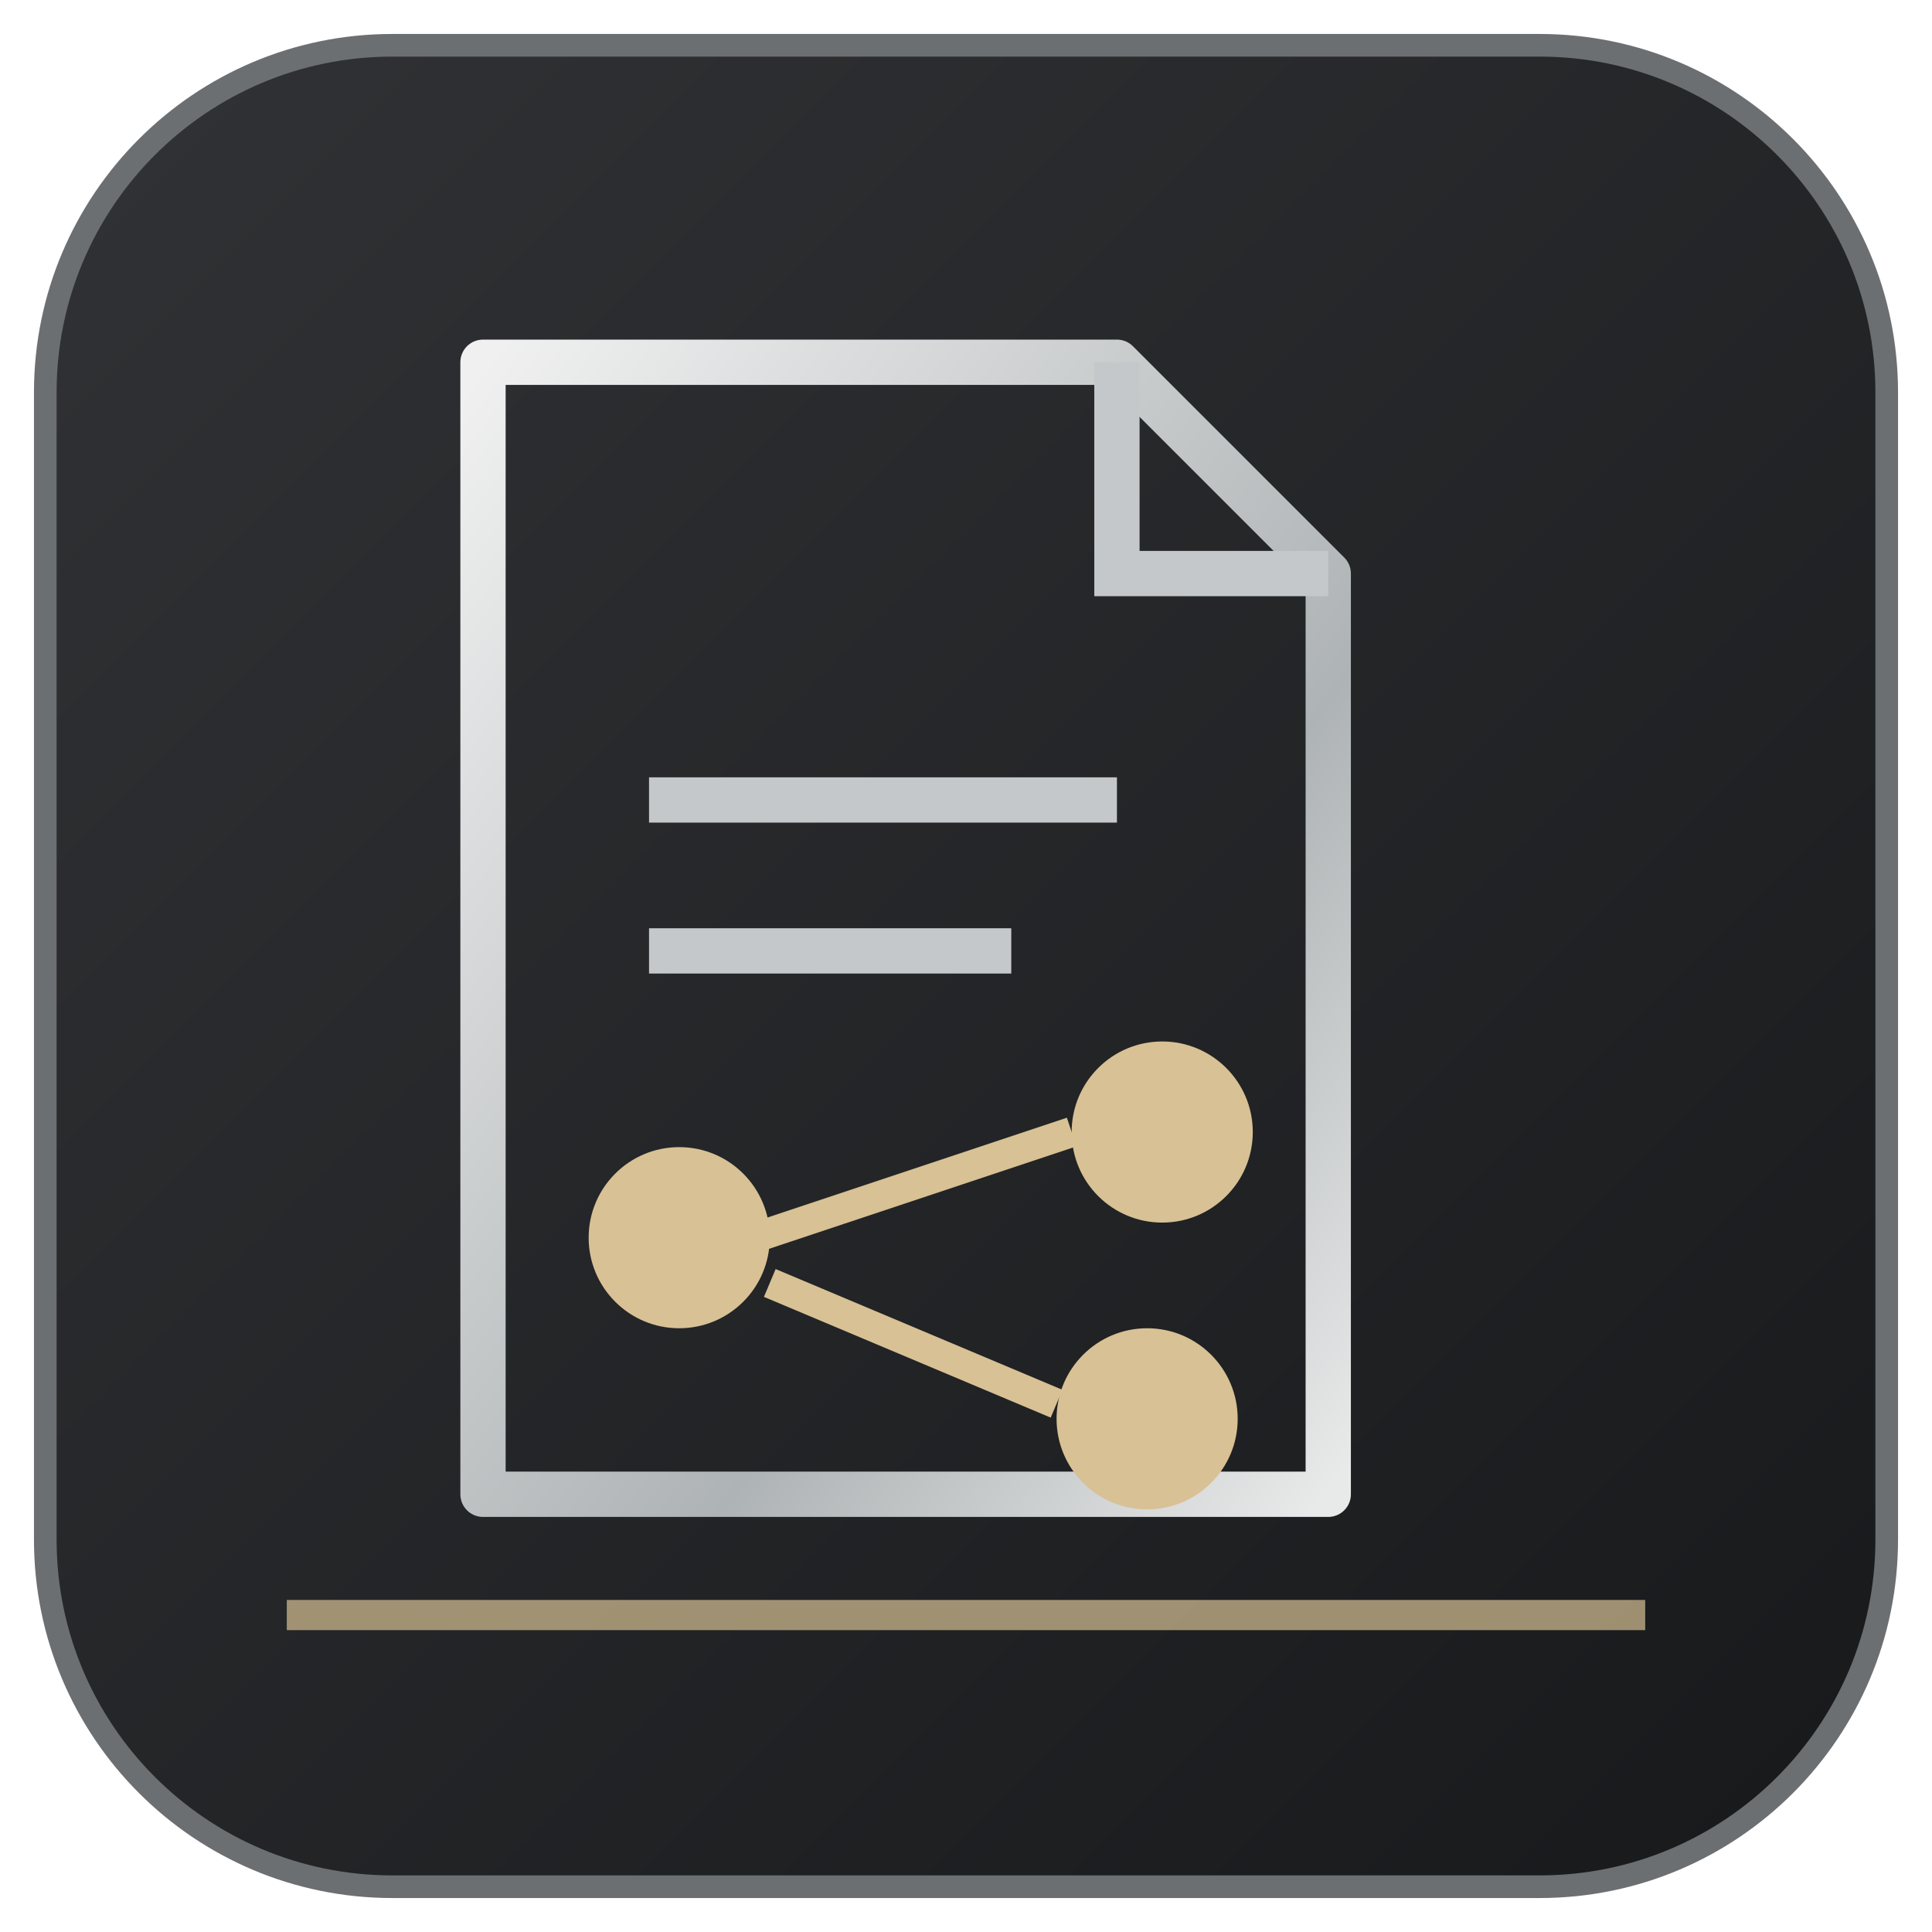
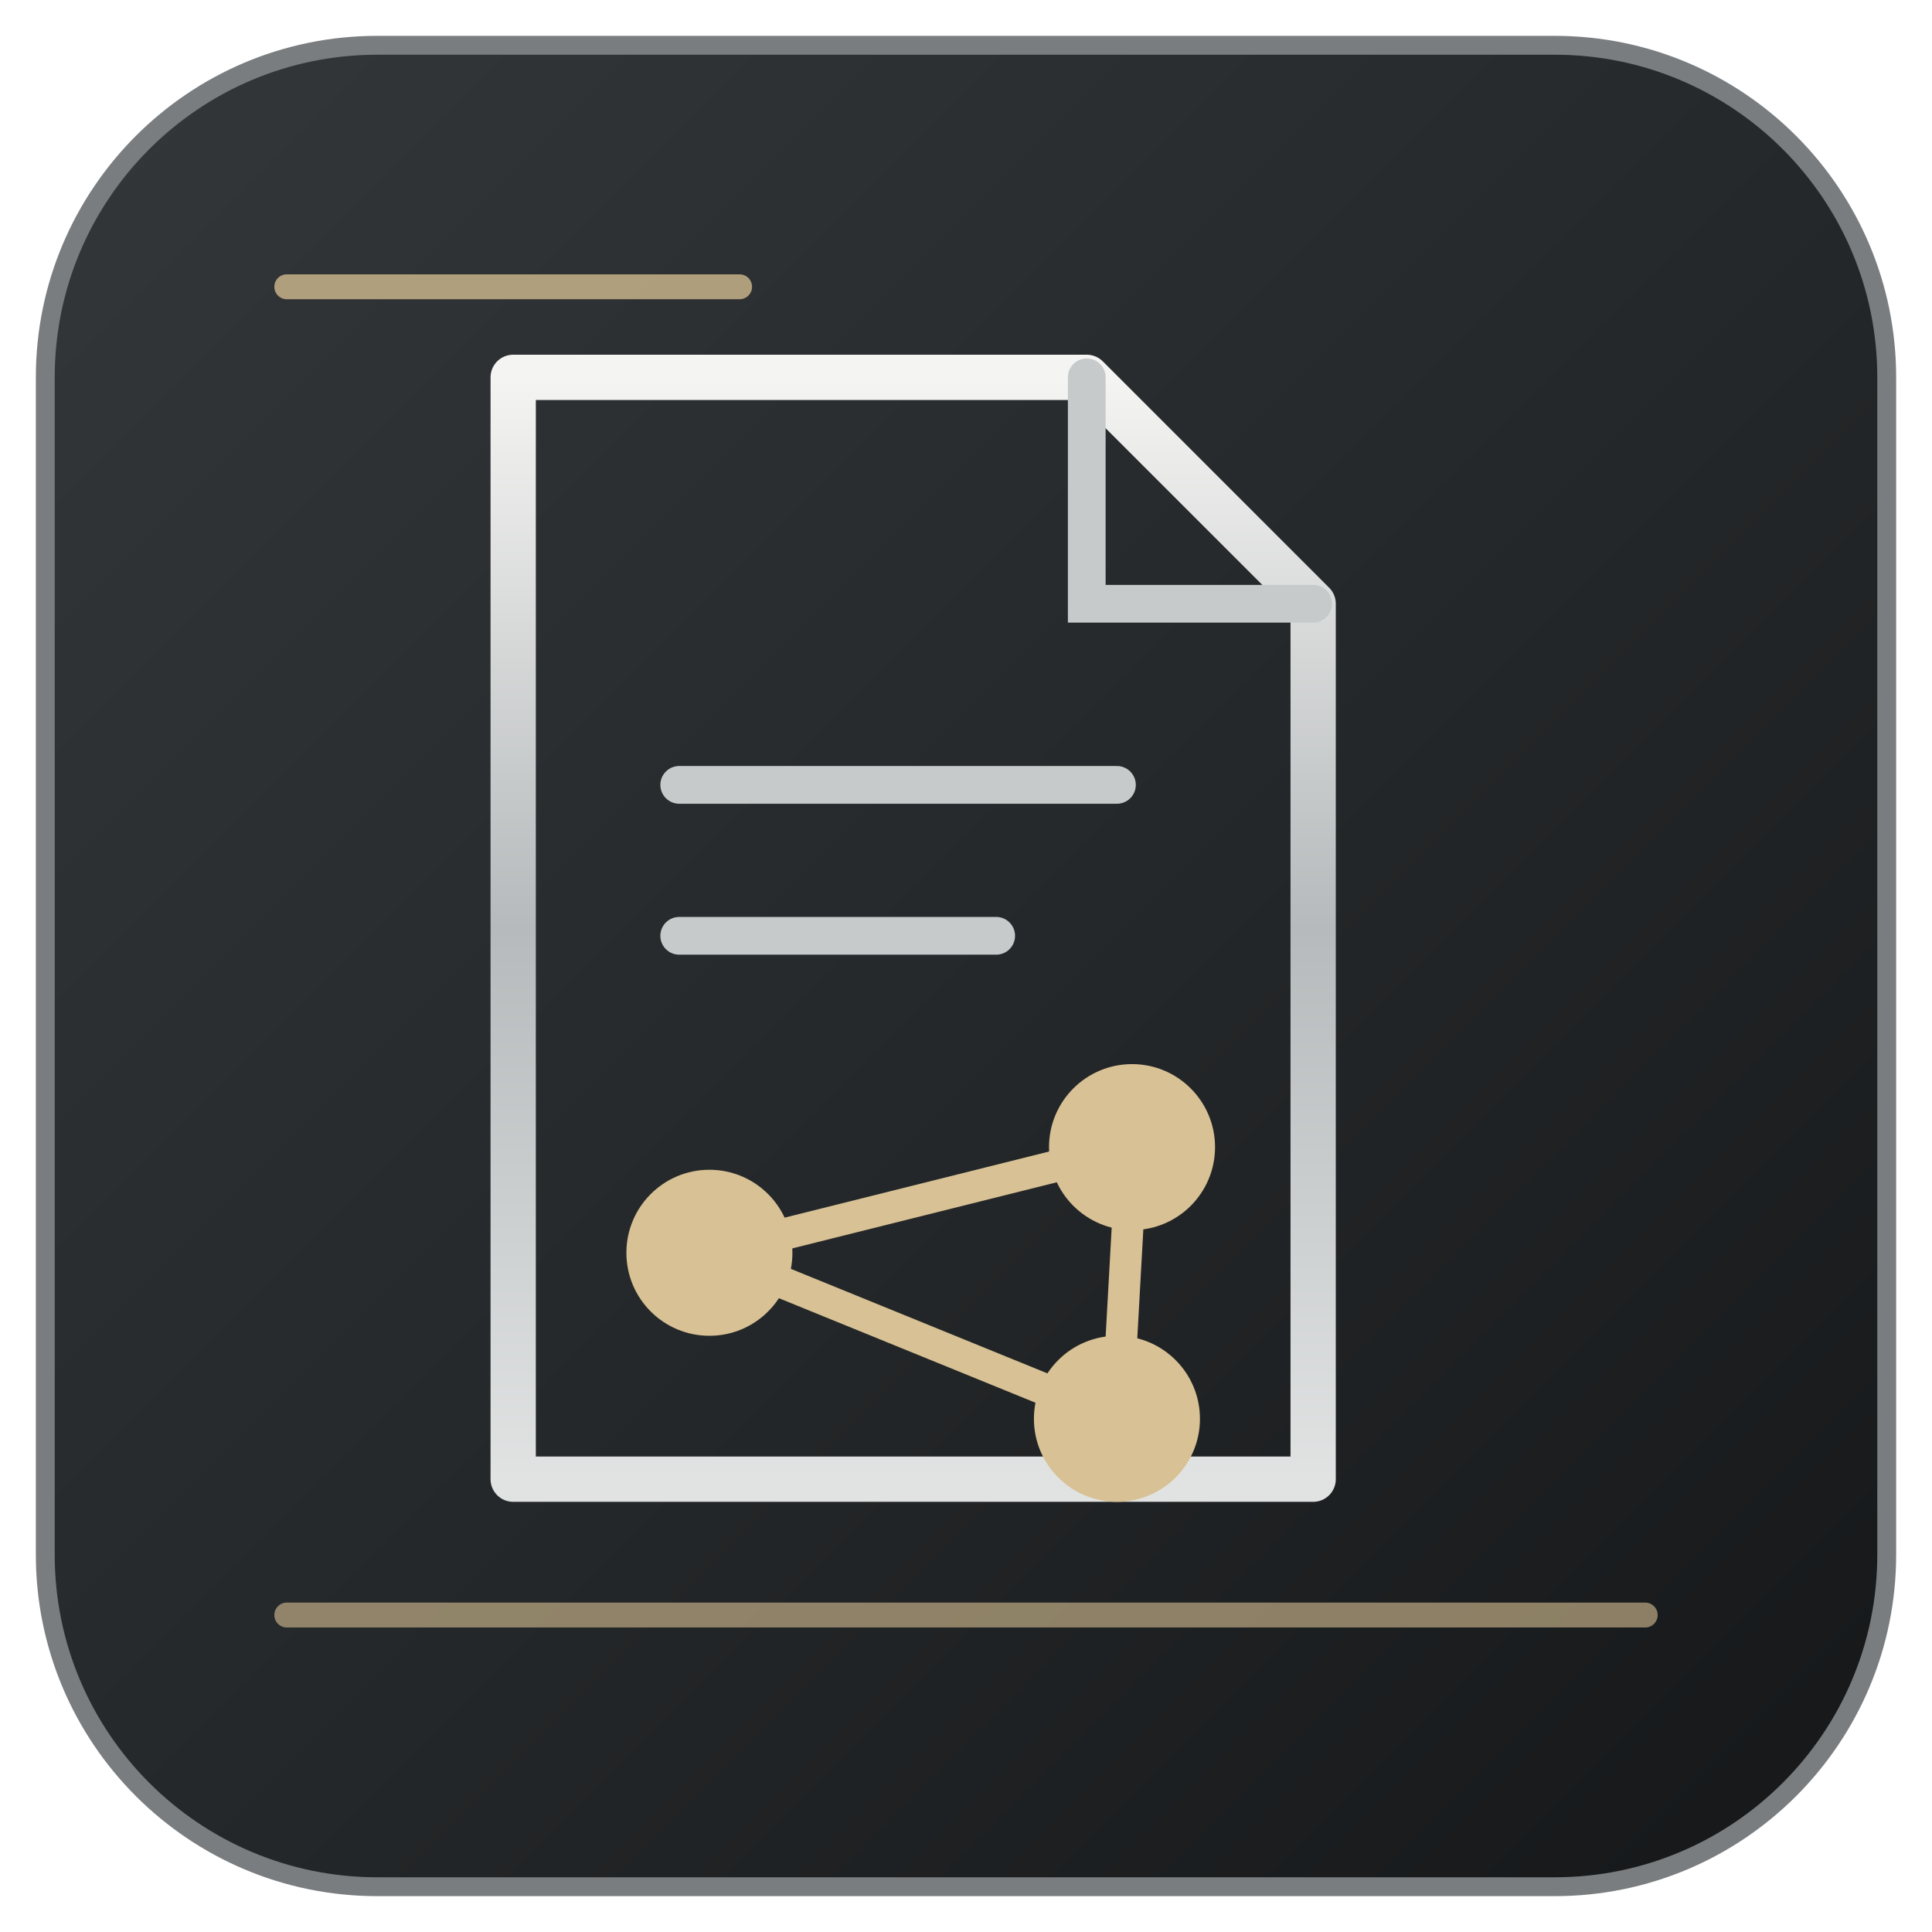
<svg xmlns="http://www.w3.org/2000/svg" viewBox="0 0 128 128" width="128" height="128" role="img" aria-labelledby="t d">
  <defs>
-     <linearGradient id="panel" x1="0" x2="1" y1="0" y2="1">
-       <stop stop-color="#303235" />
-       <stop offset="1" stop-color="#17191B" />
+     <linearGradient id="panel" x1="0" y1="0" x2="1" y2="1">
+       <stop stop-color="#343739" />
+       <stop offset=".55" stop-color="#242729" />
+       <stop offset="1" stop-color="#151719" />
    </linearGradient>
-     <linearGradient id="silver" x1="0" x2="1" y1="0" y2="1">
-       <stop stop-color="#F0F0F0" />
-       <stop offset=".65" stop-color="#AEB3B5" />
-       <stop offset="1" stop-color="#E8E9E9" />
+     <linearGradient id="metal" x1="0" y1="0" x2="0" y2="1">
+       <stop stop-color="#F4F4F2" />
+       <stop offset=".5" stop-color="#B6BABC" />
+       <stop offset="1" stop-color="#E1E3E3" />
    </linearGradient>
  </defs>
-   <rect x="3" y="3" width="122" height="122" rx="23" fill="url(#panel)" stroke="#6C6F72" stroke-width="1.5" />
-   <path d="M19 107H109" stroke="#D8C194" stroke-width="2" stroke-opacity=".7" />
-   <path d="M32 24H74L88 38V99H32Z" fill="none" stroke="url(#silver)" stroke-width="3" stroke-linejoin="round" />
-   <path d="M74 24V38H88M43 53H74M43 63H67" fill="none" stroke="#C5C8CA" stroke-width="3" />
+   <rect x="3" y="3" width="122" height="122" rx="22" fill="url(#panel)" stroke="#797D7F" stroke-width="1.25" />
+   <path d="M19 19h30" fill="none" stroke="#D8C194" stroke-width="1.65" stroke-linecap="round" stroke-opacity=".76" />
+   <path d="M19 107h90" fill="none" stroke="#D8C194" stroke-width="1.65" stroke-linecap="round" stroke-opacity=".6" />
+   <path d="M34 25h38l15 15v58H34Z" fill="none" stroke="url(#metal)" stroke-width="3" stroke-linejoin="round" />
+   <path d="M72 25v15h15M45 52h29M45 62h21" fill="none" stroke="#C6CACB" stroke-width="2.5" stroke-linecap="round" />
+   <path d="M47 83l28-7-1 18-27-11" fill="none" stroke="#D8C194" stroke-width="2.1" stroke-linejoin="round" />
  <g fill="#D8C194">
-     <circle cx="45" cy="82" r="6" />
-     <circle cx="77" cy="75" r="6" />
-     <circle cx="76" cy="94" r="6" />
+     <circle cx="47" cy="83" r="5.5" />
+     <circle cx="75" cy="76" r="5.5" />
+     <circle cx="74" cy="94" r="5.5" />
  </g>
-   <path d="M50 82l21-7m-20 10 19 8" stroke="#D8C194" stroke-width="2" />
</svg>
